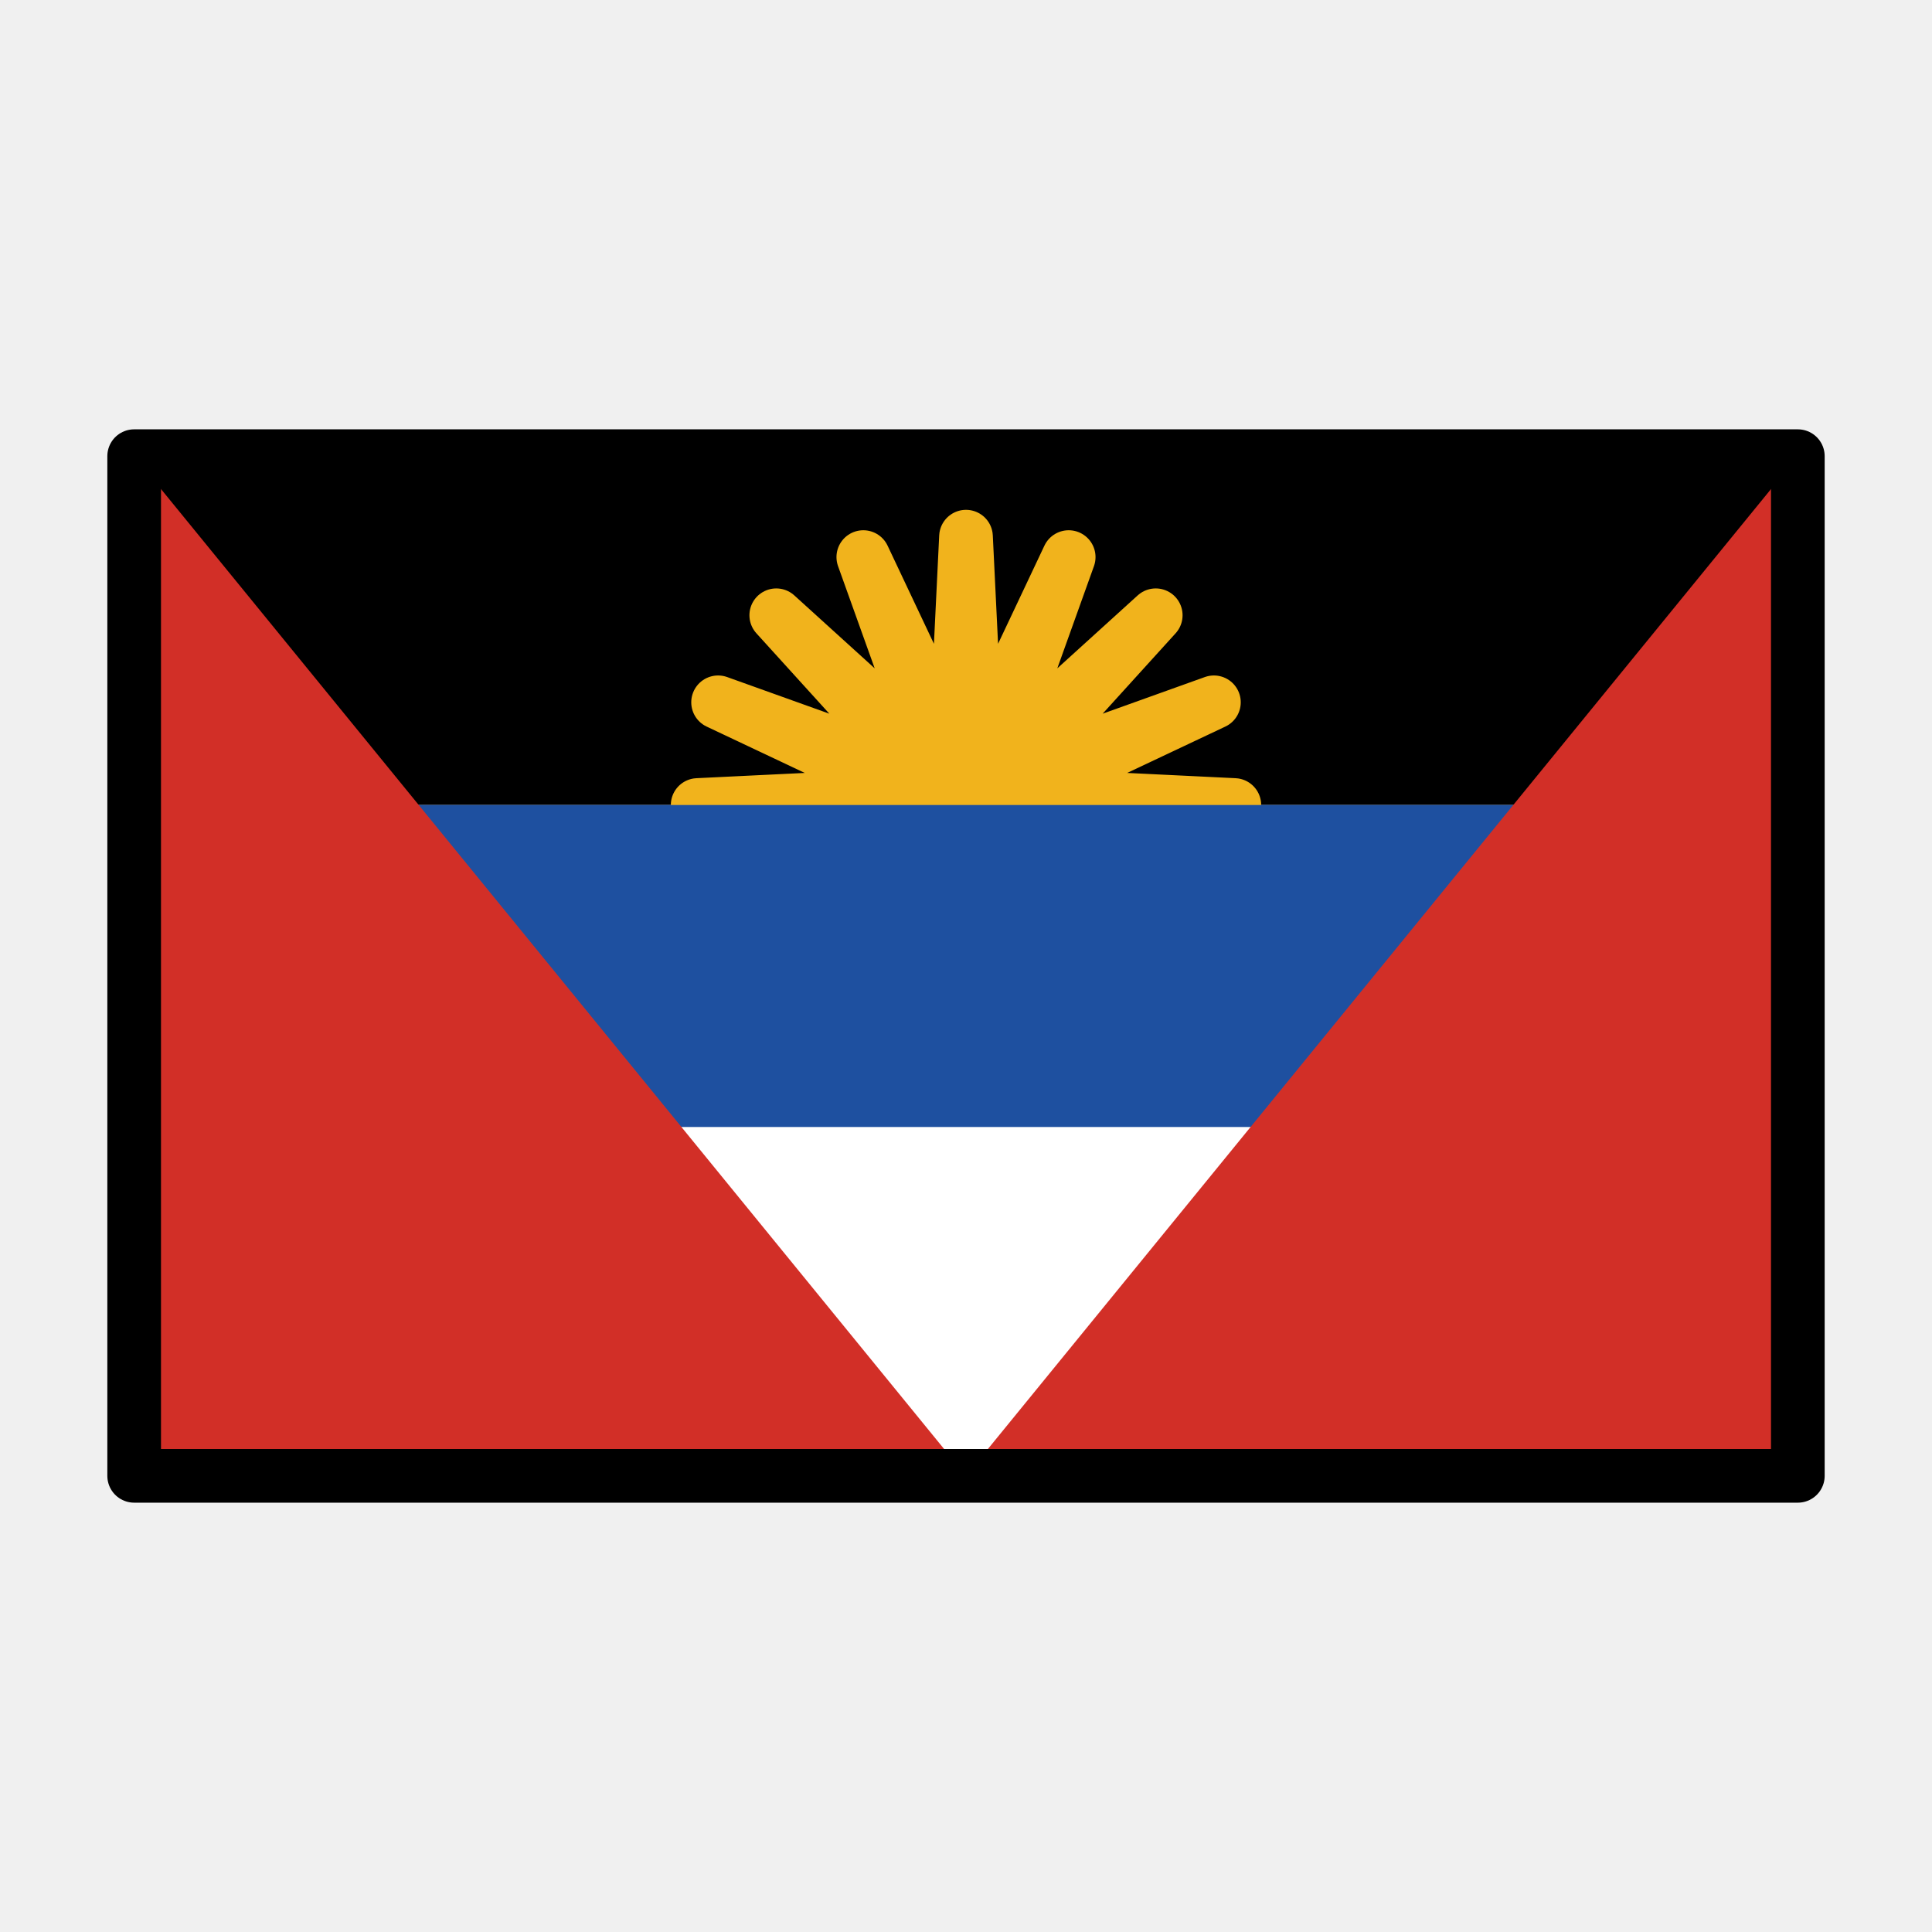
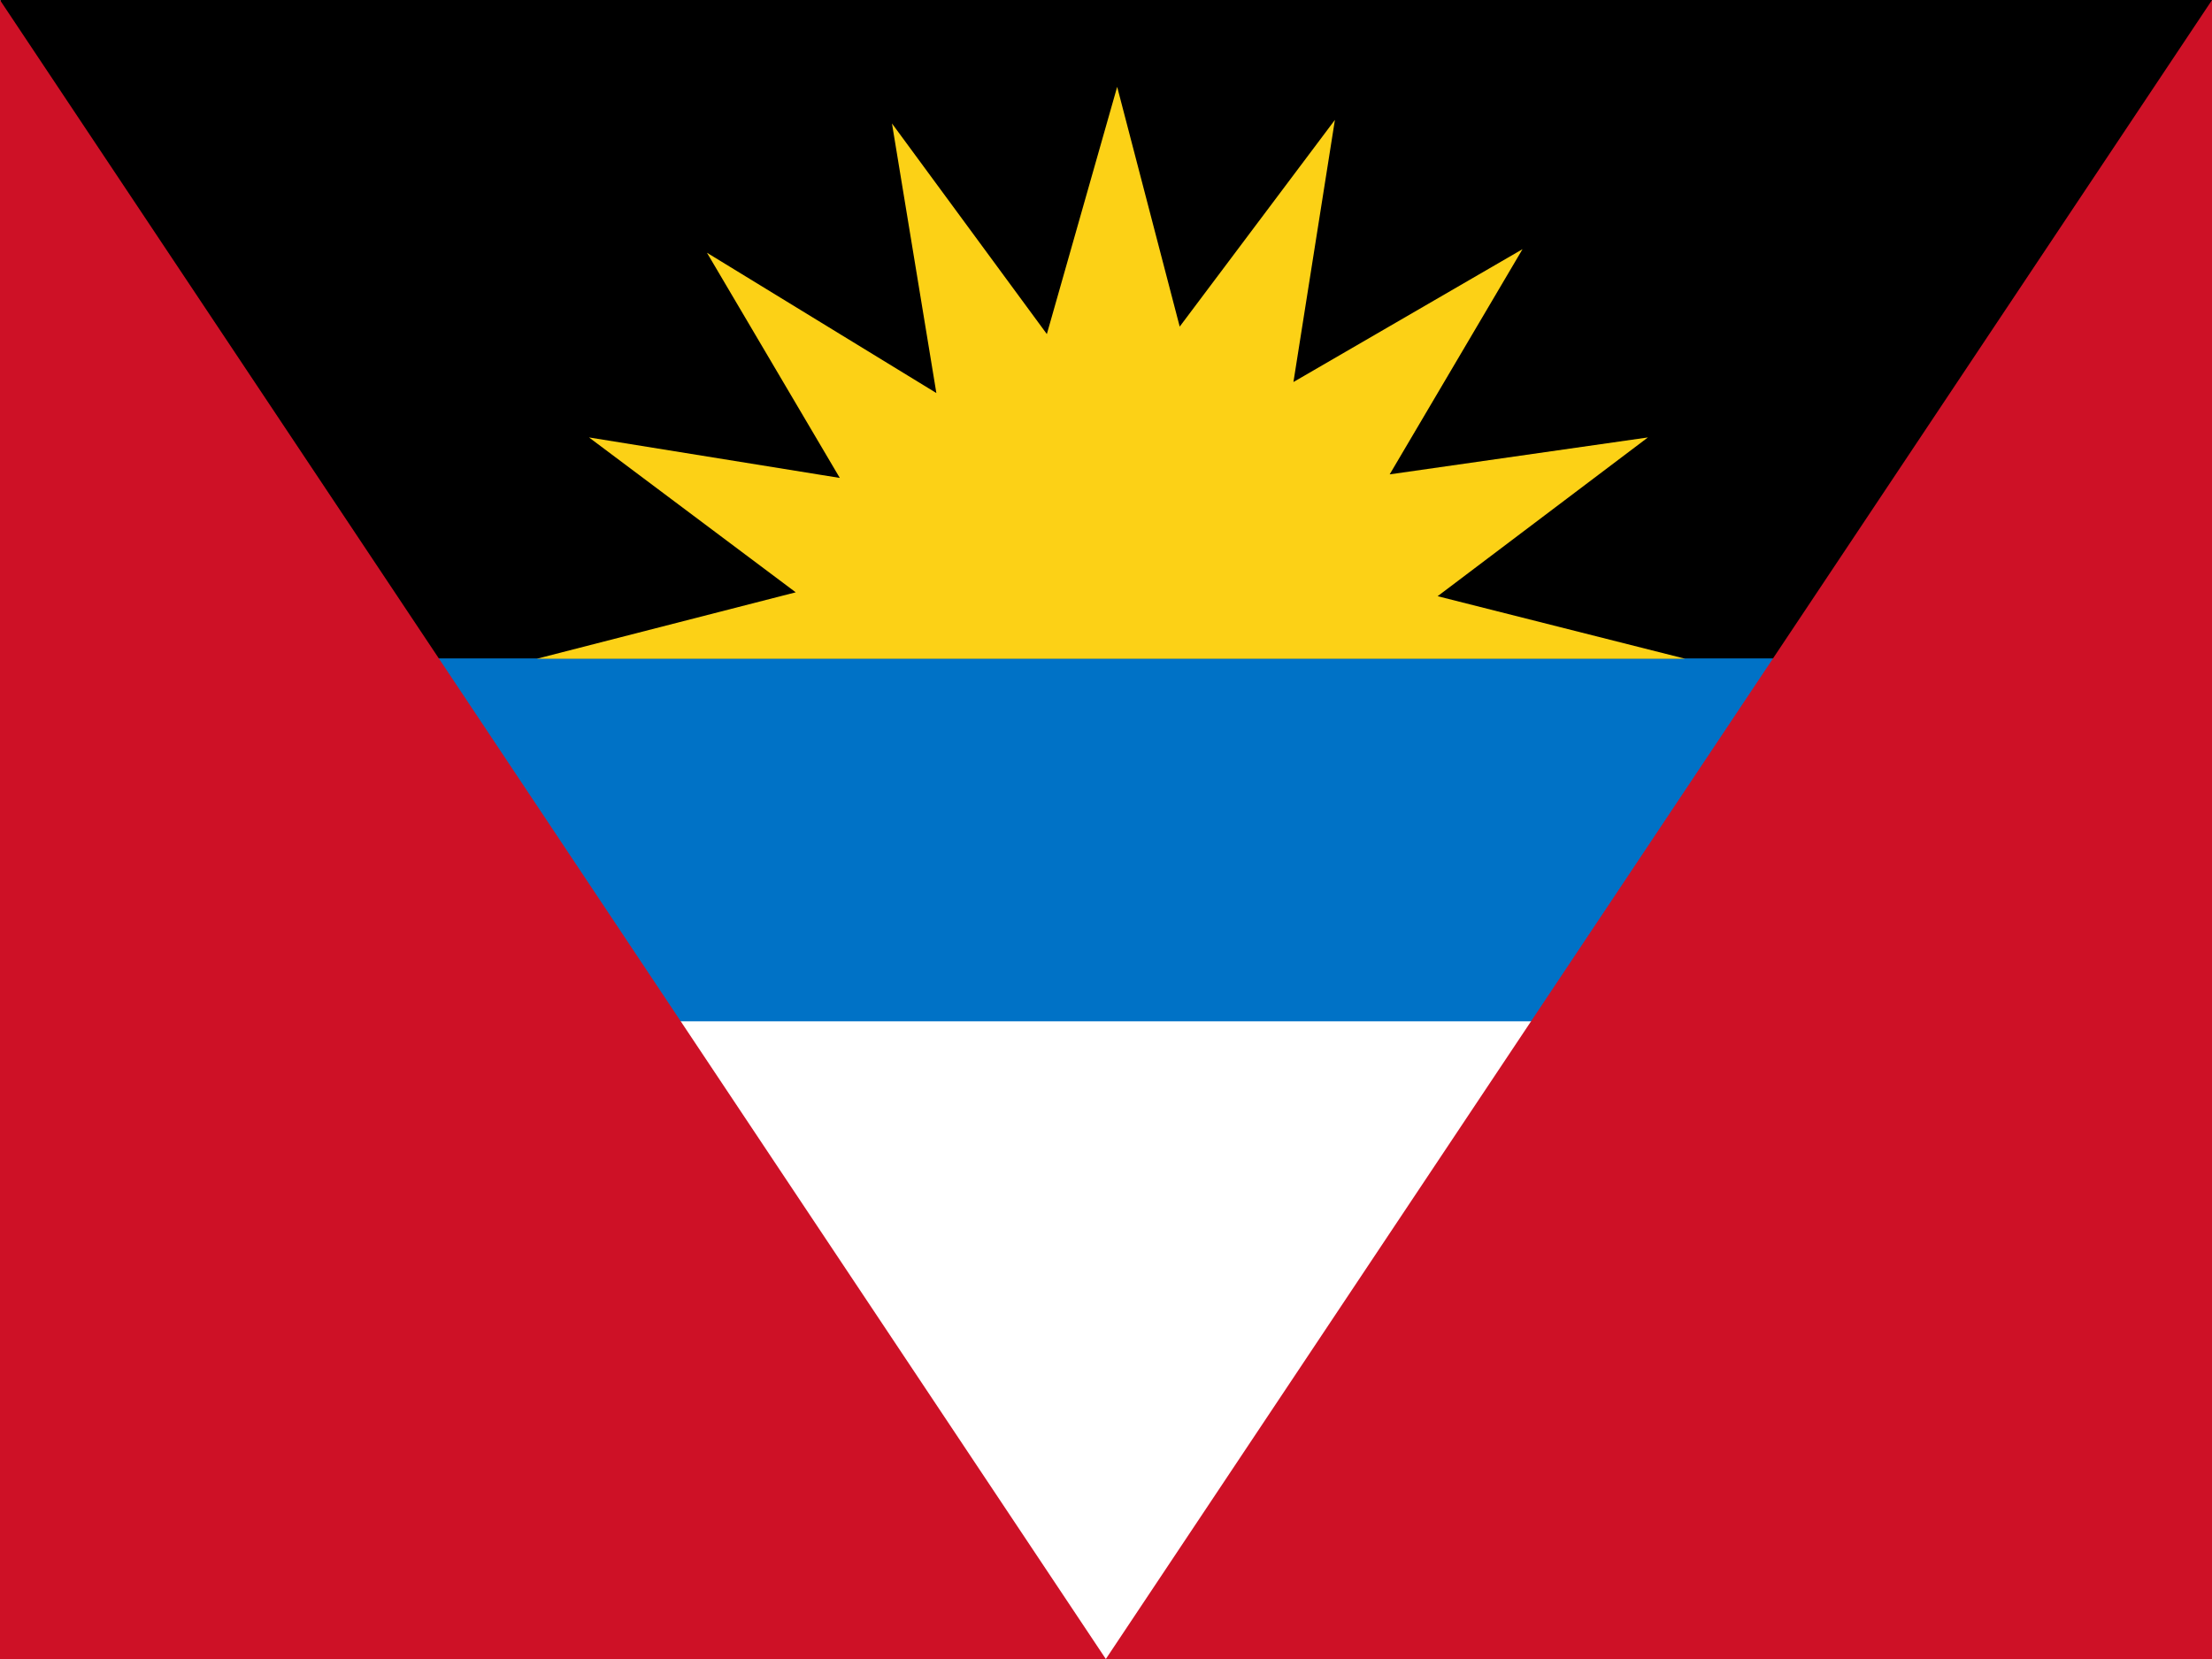
- <svg xmlns="http://www.w3.org/2000/svg" id="emoji" viewBox="0 0 72 72">
-   <g id="color">
-     <rect x="5" y="17" width="62" height="38" fill="#fff" />
-     <rect x="5" y="17" width="62" height="13" />
-     <polygon fill="#f1b31c" stroke="#f1b31c" stroke-linecap="round" stroke-linejoin="round" stroke-width="2" points="35.61 28.038 36 20 36.39 28.038 39.827 20.761 37.111 28.337 43.071 22.929 37.663 28.889 45.239 26.173 37.962 29.61 46 30 37.962 30.39 45.239 33.827 37.663 31.111 43.071 37.071 37.111 31.663 39.827 39.239 36.39 31.962 36 40 35.61 31.962 32.173 39.239 34.889 31.663 28.929 37.071 34.337 31.111 26.761 33.827 34.038 30.39 26 30 34.038 29.61 26.761 26.173 34.337 28.889 28.929 22.929 34.889 28.337 32.173 20.761 35.61 28.038" />
-     <rect x="5" y="30" width="62" height="12" fill="#1e50a0" />
-     <g>
-       <polygon fill="#d22f27" points="5 55 36 55 5 17 5 55" />
-       <polygon fill="#d22f27" points="36 55 67 55 67 17 36 55" />
-     </g>
-   </g>
-   <g id="line">
-     <rect x="5" y="17" width="62" height="38" fill="none" stroke="#000" stroke-linecap="round" stroke-linejoin="round" stroke-width="2" />
+ <svg xmlns="http://www.w3.org/2000/svg" id="flag-icons-ag" viewBox="0 0 640 480">
+   <defs>
+     <clipPath id="ag-a">
+       <path fill-opacity=".7" d="M-79.7 0H603v512H-79.7z" />
+     </clipPath>
+   </defs>
+   <g fill-rule="evenodd" clip-path="url(#ag-a)" transform="translate(74.7) scale(.9375)">
+     <path fill="#fff" d="M-79.7 0H603v512H-79.7V0Z" />
+     <path d="M-79.6 0H603v204.8H-79.7L-79.6 0Z" />
+     <path fill="#0072c6" d="M21.3 203.2h480v112h-480v-112Z" />
+     <path fill="#ce1126" d="M603 .1V512H261.6L603 0v.1ZM-79.7.1V512h341.3L-79.7 0v.1Z" />
+     <path fill="#fcd116" d="M440.4 203.3 364 184l64.9-49-79.7 11.4 41-69.5-70.7 41L332.3 37l-47.9 63.8-19.3-74-21.7 76.3-47.8-65 13.7 83.2L138.5 78l41 69.5-77.4-12.5 63.8 47.8L86 203.3h354.3z" />
  </g>
</svg>
